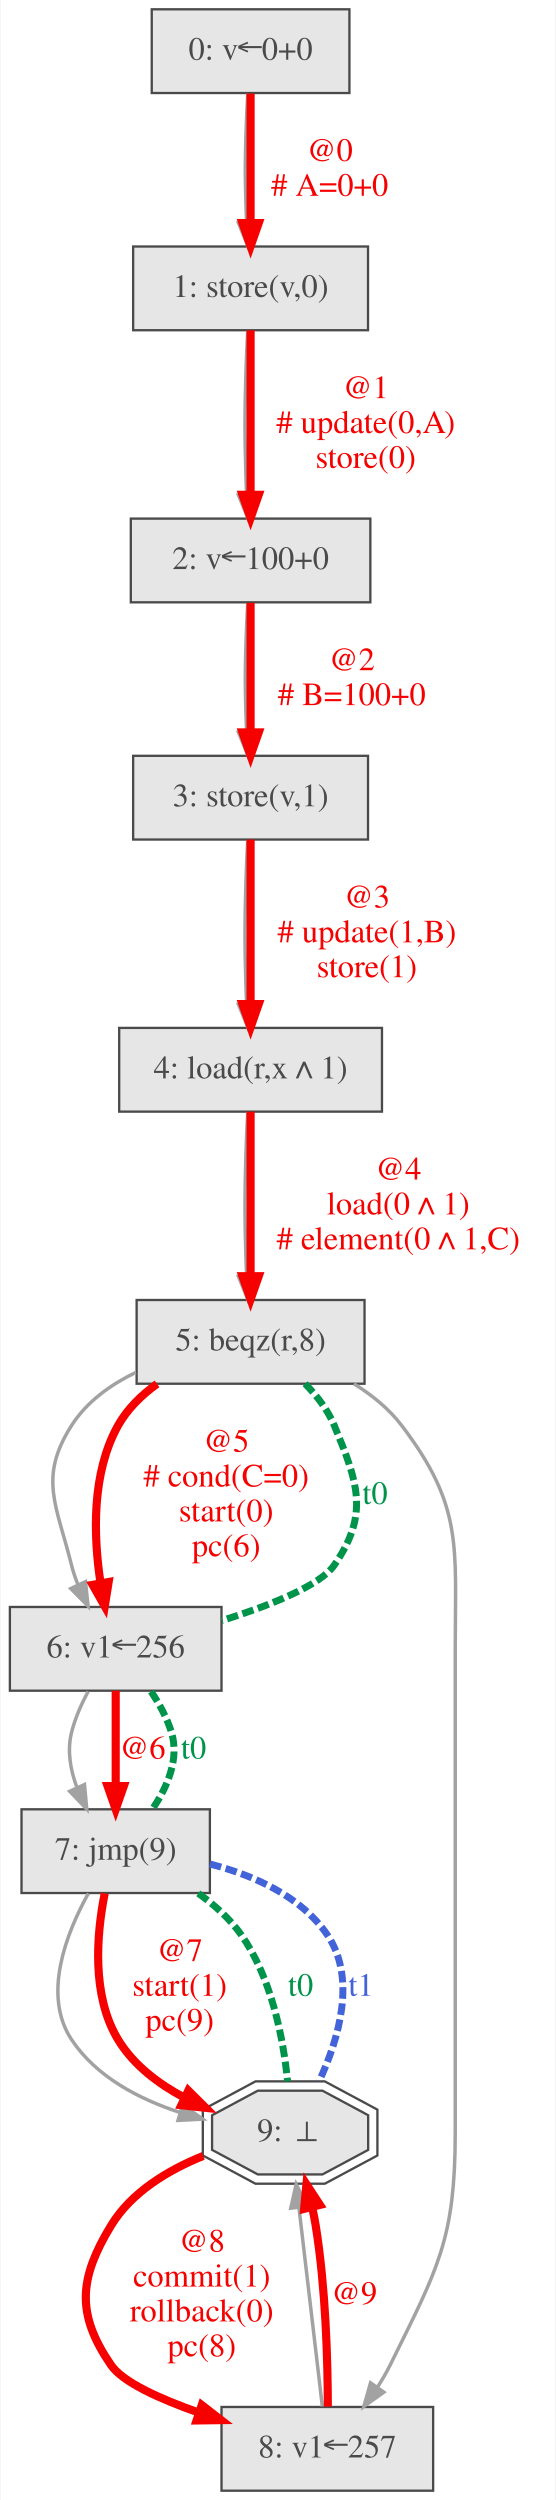
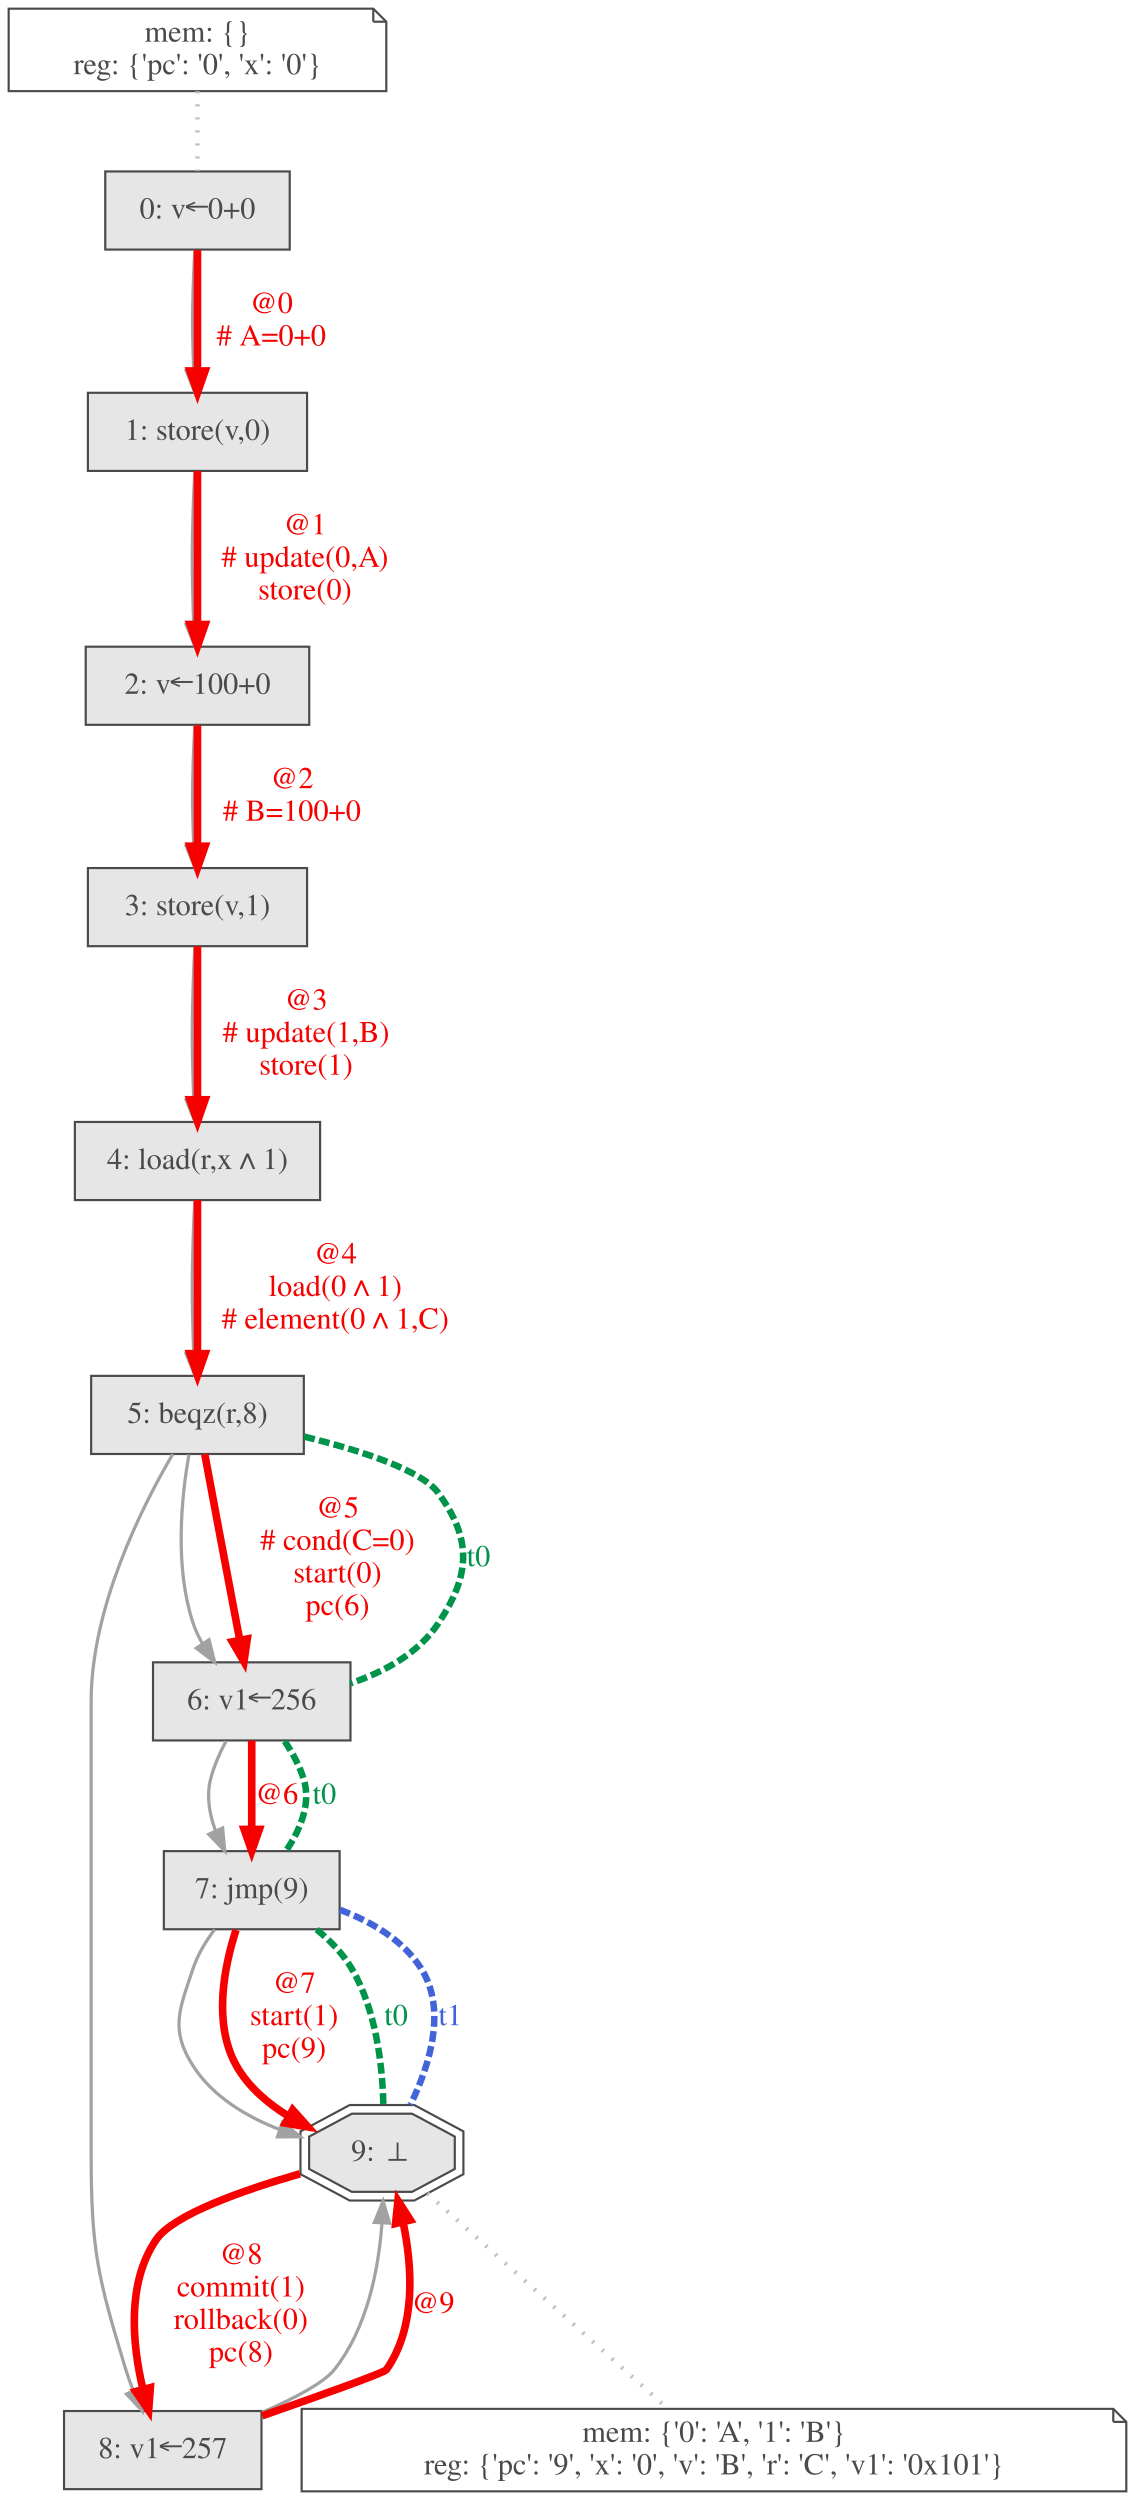
- <svg xmlns="http://www.w3.org/2000/svg" width="239pt" height="1075pt" viewBox="0.00 0.00 238.50 1075.00">
-   <g id="graph0" class="graph" transform="scale(1 1) rotate(0) translate(4 1071)">
-     <polygon fill="#ffffff" stroke="transparent" points="-4,4 -4,-1071 234.5,-1071 234.5,4 -4,4" />
+ <svg xmlns="http://www.w3.org/2000/svg" width="523pt" height="1152pt" viewBox="0.00 0.00 523.00 1152.00">
+   <g id="graph0" class="graph" transform="scale(1 1) rotate(0) translate(4 1148)">
+     <polygon fill="#ffffff" stroke="transparent" points="-4,4 -4,-1148 519,-1148 519,4 -4,4" />
    <g id="node1" class="node">
-       <polygon fill="#e6e6e6" stroke="#4a4a4a" points="146,-1067 61,-1067 61,-1031 146,-1031 146,-1067" />
-       <text text-anchor="middle" x="103.5" y="-1045.3" font-family="Times,serif" font-size="14.00" fill="#4a4a4a">0: v←0+0</text>
+       <polygon fill="#e6e6e6" stroke="#4a4a4a" points="129.5,-1069 44.5,-1069 44.5,-1033 129.5,-1033 129.5,-1069" />
+       <text text-anchor="middle" x="87" y="-1047.3" font-family="Times,serif" font-size="14.00" fill="#4a4a4a">0: v←0+0</text>
    </g>
    <g id="node2" class="node">
-       <polygon fill="#e6e6e6" stroke="#4a4a4a" points="154,-965 53,-965 53,-929 154,-929 154,-965" />
-       <text text-anchor="middle" x="103.5" y="-943.3" font-family="Times,serif" font-size="14.00" fill="#4a4a4a">1: store(v,0)</text>
+       <polygon fill="#e6e6e6" stroke="#4a4a4a" points="137.5,-967 36.5,-967 36.5,-931 137.5,-931 137.5,-967" />
+       <text text-anchor="middle" x="87" y="-945.3" font-family="Times,serif" font-size="14.00" fill="#4a4a4a">1: store(v,0)</text>
    </g>
    <g id="edge1" class="edge">
-       <path fill="none" stroke="#a2a2a2" stroke-width="1.5" d="M102.286,-1030.694C101.963,-1025.025 101.66,-1018.757 101.5,-1013 101.13,-999.672 101.13,-996.328 101.5,-983 101.567,-980.571 101.66,-978.052 101.769,-975.524" />
-       <polygon fill="#a2a2a2" stroke="#a2a2a2" stroke-width="1.5" points="105.277,-975.47 102.286,-965.306 98.286,-975.116 105.277,-975.47" />
+       <path fill="none" stroke="#a2a2a2" stroke-width="1.5" d="M85.786,-1032.694C85.463,-1027.025 85.16,-1020.757 85,-1015 84.63,-1001.672 84.63,-998.328 85,-985 85.067,-982.571 85.16,-980.052 85.269,-977.524" />
+       <polygon fill="#a2a2a2" stroke="#a2a2a2" stroke-width="1.5" points="88.777,-977.47 85.786,-967.306 81.786,-977.116 88.777,-977.47" />
    </g>
    <g id="edge11" class="edge">
-       <path fill="none" stroke="#f60000" stroke-width="3.5" d="M103.5,-1030.764C103.5,-1015.317 103.5,-992.915 103.5,-975.164" />
-       <polygon fill="#f60000" stroke="#f60000" stroke-width="3.5" points="107,-975.078 103.5,-965.078 100,-975.078 107,-975.078" />
-       <text text-anchor="middle" x="137.5" y="-1001.8" font-family="Times,serif" font-size="14.00" fill="#f60000">@0</text>
-       <text text-anchor="middle" x="137.5" y="-986.8" font-family="Times,serif" font-size="14.00" fill="#f60000"># A=0+0</text>
+       <path fill="none" stroke="#f60000" stroke-width="3.5" d="M87,-1032.764C87,-1017.317 87,-994.915 87,-977.164" />
+       <polygon fill="#f60000" stroke="#f60000" stroke-width="3.5" points="90.5,-977.078 87,-967.078 83.5,-977.078 90.5,-977.078" />
+       <text text-anchor="middle" x="121" y="-1003.8" font-family="Times,serif" font-size="14.00" fill="#f60000">@0</text>
+       <text text-anchor="middle" x="121" y="-988.8" font-family="Times,serif" font-size="14.00" fill="#f60000"># A=0+0</text>
    </g>
    <g id="node3" class="node">
-       <polygon fill="#e6e6e6" stroke="#4a4a4a" points="155,-848 52,-848 52,-812 155,-812 155,-848" />
-       <text text-anchor="middle" x="103.5" y="-826.3" font-family="Times,serif" font-size="14.00" fill="#4a4a4a">2: v←100+0</text>
+       <polygon fill="#e6e6e6" stroke="#4a4a4a" points="138.5,-850 35.5,-850 35.5,-814 138.5,-814 138.5,-850" />
+       <text text-anchor="middle" x="87" y="-828.3" font-family="Times,serif" font-size="14.00" fill="#4a4a4a">2: v←100+0</text>
    </g>
    <g id="edge2" class="edge">
-       <path fill="none" stroke="#a2a2a2" stroke-width="1.5" d="M102.286,-928.694C101.963,-923.025 101.66,-916.757 101.5,-911 100.945,-891.008 100.945,-885.992 101.5,-866 101.567,-863.571 101.66,-861.052 101.769,-858.524" />
-       <polygon fill="#a2a2a2" stroke="#a2a2a2" stroke-width="1.5" points="105.277,-858.47 102.286,-848.306 98.286,-858.116 105.277,-858.47" />
+       <path fill="none" stroke="#a2a2a2" stroke-width="1.5" d="M85.786,-930.694C85.463,-925.025 85.16,-918.757 85,-913 84.445,-893.008 84.445,-887.992 85,-868 85.067,-865.571 85.16,-863.052 85.269,-860.524" />
+       <polygon fill="#a2a2a2" stroke="#a2a2a2" stroke-width="1.5" points="88.777,-860.47 85.786,-850.306 81.786,-860.116 88.777,-860.47" />
    </g>
    <g id="edge12" class="edge">
-       <path fill="none" stroke="#f60000" stroke-width="3.5" d="M103.5,-928.975C103.5,-910.136 103.5,-880.311 103.5,-858.321" />
-       <polygon fill="#f60000" stroke="#f60000" stroke-width="3.5" points="107,-858.238 103.5,-848.238 100,-858.238 107,-858.238" />
-       <text text-anchor="middle" x="153" y="-899.8" font-family="Times,serif" font-size="14.00" fill="#f60000">@1</text>
-       <text text-anchor="middle" x="153" y="-884.8" font-family="Times,serif" font-size="14.00" fill="#f60000"># update(0,A)</text>
-       <text text-anchor="middle" x="153" y="-869.8" font-family="Times,serif" font-size="14.00" fill="#f60000">store(0)</text>
+       <path fill="none" stroke="#f60000" stroke-width="3.5" d="M87,-930.975C87,-912.136 87,-882.311 87,-860.321" />
+       <polygon fill="#f60000" stroke="#f60000" stroke-width="3.5" points="90.5,-860.238 87,-850.238 83.5,-860.238 90.5,-860.238" />
+       <text text-anchor="middle" x="136.5" y="-901.8" font-family="Times,serif" font-size="14.00" fill="#f60000">@1</text>
+       <text text-anchor="middle" x="136.5" y="-886.8" font-family="Times,serif" font-size="14.00" fill="#f60000"># update(0,A)</text>
+       <text text-anchor="middle" x="136.5" y="-871.8" font-family="Times,serif" font-size="14.00" fill="#f60000">store(0)</text>
    </g>
    <g id="node4" class="node">
-       <polygon fill="#e6e6e6" stroke="#4a4a4a" points="154,-746 53,-746 53,-710 154,-710 154,-746" />
-       <text text-anchor="middle" x="103.5" y="-724.3" font-family="Times,serif" font-size="14.00" fill="#4a4a4a">3: store(v,1)</text>
+       <polygon fill="#e6e6e6" stroke="#4a4a4a" points="137.5,-748 36.5,-748 36.5,-712 137.5,-712 137.5,-748" />
+       <text text-anchor="middle" x="87" y="-726.3" font-family="Times,serif" font-size="14.00" fill="#4a4a4a">3: store(v,1)</text>
    </g>
    <g id="edge3" class="edge">
-       <path fill="none" stroke="#a2a2a2" stroke-width="1.5" d="M102.286,-811.694C101.963,-806.025 101.66,-799.757 101.5,-794 101.13,-780.672 101.13,-777.328 101.5,-764 101.567,-761.571 101.66,-759.052 101.769,-756.524" />
-       <polygon fill="#a2a2a2" stroke="#a2a2a2" stroke-width="1.5" points="105.277,-756.47 102.286,-746.306 98.286,-756.116 105.277,-756.47" />
+       <path fill="none" stroke="#a2a2a2" stroke-width="1.5" d="M85.786,-813.694C85.463,-808.025 85.16,-801.757 85,-796 84.63,-782.672 84.63,-779.328 85,-766 85.067,-763.571 85.16,-761.052 85.269,-758.524" />
+       <polygon fill="#a2a2a2" stroke="#a2a2a2" stroke-width="1.5" points="88.777,-758.47 85.786,-748.306 81.786,-758.116 88.777,-758.47" />
    </g>
    <g id="edge13" class="edge">
-       <path fill="none" stroke="#f60000" stroke-width="3.5" d="M103.5,-811.764C103.5,-796.317 103.5,-773.915 103.5,-756.164" />
-       <polygon fill="#f60000" stroke="#f60000" stroke-width="3.5" points="107,-756.078 103.5,-746.078 100,-756.078 107,-756.078" />
-       <text text-anchor="middle" x="147" y="-782.8" font-family="Times,serif" font-size="14.00" fill="#f60000">@2</text>
-       <text text-anchor="middle" x="147" y="-767.8" font-family="Times,serif" font-size="14.00" fill="#f60000"># B=100+0</text>
+       <path fill="none" stroke="#f60000" stroke-width="3.5" d="M87,-813.764C87,-798.317 87,-775.915 87,-758.164" />
+       <polygon fill="#f60000" stroke="#f60000" stroke-width="3.5" points="90.5,-758.078 87,-748.078 83.5,-758.078 90.5,-758.078" />
+       <text text-anchor="middle" x="130.5" y="-784.8" font-family="Times,serif" font-size="14.00" fill="#f60000">@2</text>
+       <text text-anchor="middle" x="130.5" y="-769.8" font-family="Times,serif" font-size="14.00" fill="#f60000"># B=100+0</text>
    </g>
    <g id="node5" class="node">
-       <polygon fill="#e6e6e6" stroke="#4a4a4a" points="160,-629 47,-629 47,-593 160,-593 160,-629" />
-       <text text-anchor="middle" x="103.5" y="-607.3" font-family="Times,serif" font-size="14.00" fill="#4a4a4a">4: load(r,x∧1)</text>
+       <polygon fill="#e6e6e6" stroke="#4a4a4a" points="143.5,-631 30.5,-631 30.5,-595 143.5,-595 143.5,-631" />
+       <text text-anchor="middle" x="87" y="-609.3" font-family="Times,serif" font-size="14.00" fill="#4a4a4a">4: load(r,x∧1)</text>
    </g>
    <g id="edge4" class="edge">
-       <path fill="none" stroke="#a2a2a2" stroke-width="1.5" d="M102.286,-709.694C101.963,-704.025 101.66,-697.757 101.5,-692 100.945,-672.008 100.945,-666.992 101.5,-647 101.567,-644.571 101.66,-642.052 101.769,-639.524" />
-       <polygon fill="#a2a2a2" stroke="#a2a2a2" stroke-width="1.5" points="105.277,-639.47 102.286,-629.306 98.286,-639.116 105.277,-639.47" />
+       <path fill="none" stroke="#a2a2a2" stroke-width="1.5" d="M85.786,-711.694C85.463,-706.025 85.16,-699.757 85,-694 84.445,-674.008 84.445,-668.992 85,-649 85.067,-646.571 85.16,-644.052 85.269,-641.524" />
+       <polygon fill="#a2a2a2" stroke="#a2a2a2" stroke-width="1.5" points="88.777,-641.47 85.786,-631.306 81.786,-641.116 88.777,-641.47" />
    </g>
    <g id="edge14" class="edge">
-       <path fill="none" stroke="#f60000" stroke-width="3.5" d="M103.5,-709.975C103.5,-691.136 103.5,-661.311 103.5,-639.321" />
-       <polygon fill="#f60000" stroke="#f60000" stroke-width="3.5" points="107,-639.238 103.5,-629.238 100,-639.238 107,-639.238" />
-       <text text-anchor="middle" x="153.5" y="-680.8" font-family="Times,serif" font-size="14.00" fill="#f60000">@3</text>
-       <text text-anchor="middle" x="153.5" y="-665.8" font-family="Times,serif" font-size="14.00" fill="#f60000"># update(1,B)</text>
-       <text text-anchor="middle" x="153.5" y="-650.8" font-family="Times,serif" font-size="14.00" fill="#f60000">store(1)</text>
+       <path fill="none" stroke="#f60000" stroke-width="3.5" d="M87,-711.975C87,-693.136 87,-663.311 87,-641.321" />
+       <polygon fill="#f60000" stroke="#f60000" stroke-width="3.5" points="90.5,-641.238 87,-631.238 83.5,-641.238 90.5,-641.238" />
+       <text text-anchor="middle" x="137" y="-682.8" font-family="Times,serif" font-size="14.00" fill="#f60000">@3</text>
+       <text text-anchor="middle" x="137" y="-667.8" font-family="Times,serif" font-size="14.00" fill="#f60000"># update(1,B)</text>
+       <text text-anchor="middle" x="137" y="-652.8" font-family="Times,serif" font-size="14.00" fill="#f60000">store(1)</text>
    </g>
    <g id="node6" class="node">
-       <polygon fill="#e6e6e6" stroke="#4a4a4a" points="152.5,-512 54.5,-512 54.5,-476 152.5,-476 152.5,-512" />
-       <text text-anchor="middle" x="103.5" y="-490.3" font-family="Times,serif" font-size="14.00" fill="#4a4a4a">5: beqz(r,8)</text>
+       <polygon fill="#e6e6e6" stroke="#4a4a4a" points="136,-514 38,-514 38,-478 136,-478 136,-514" />
+       <text text-anchor="middle" x="87" y="-492.3" font-family="Times,serif" font-size="14.00" fill="#4a4a4a">5: beqz(r,8)</text>
    </g>
    <g id="edge5" class="edge">
-       <path fill="none" stroke="#a2a2a2" stroke-width="1.5" d="M102.286,-592.694C101.963,-587.025 101.66,-580.757 101.5,-575 100.945,-555.008 100.945,-549.992 101.5,-530 101.567,-527.571 101.66,-525.052 101.769,-522.524" />
-       <polygon fill="#a2a2a2" stroke="#a2a2a2" stroke-width="1.5" points="105.277,-522.47 102.286,-512.306 98.286,-522.116 105.277,-522.47" />
+       <path fill="none" stroke="#a2a2a2" stroke-width="1.5" d="M85.786,-594.694C85.463,-589.025 85.16,-582.757 85,-577 84.445,-557.008 84.445,-551.992 85,-532 85.067,-529.571 85.16,-527.052 85.269,-524.524" />
+       <polygon fill="#a2a2a2" stroke="#a2a2a2" stroke-width="1.5" points="88.777,-524.47 85.786,-514.306 81.786,-524.116 88.777,-524.47" />
    </g>
    <g id="edge15" class="edge">
-       <path fill="none" stroke="#f60000" stroke-width="3.5" d="M103.5,-592.975C103.5,-574.136 103.5,-544.311 103.5,-522.321" />
-       <polygon fill="#f60000" stroke="#f60000" stroke-width="3.5" points="107,-522.238 103.5,-512.238 100,-522.238 107,-522.238" />
-       <text text-anchor="middle" x="167" y="-563.8" font-family="Times,serif" font-size="14.00" fill="#f60000">@4</text>
-       <text text-anchor="middle" x="167" y="-548.8" font-family="Times,serif" font-size="14.00" fill="#f60000">load(0∧1)</text>
-       <text text-anchor="middle" x="167" y="-533.8" font-family="Times,serif" font-size="14.00" fill="#f60000"># element(0∧1,C)</text>
+       <path fill="none" stroke="#f60000" stroke-width="3.5" d="M87,-594.975C87,-576.136 87,-546.311 87,-524.321" />
+       <polygon fill="#f60000" stroke="#f60000" stroke-width="3.5" points="90.5,-524.238 87,-514.238 83.5,-524.238 90.5,-524.238" />
+       <text text-anchor="middle" x="150.5" y="-565.8" font-family="Times,serif" font-size="14.00" fill="#f60000">@4</text>
+       <text text-anchor="middle" x="150.5" y="-550.8" font-family="Times,serif" font-size="14.00" fill="#f60000">load(0∧1)</text>
+       <text text-anchor="middle" x="150.5" y="-535.8" font-family="Times,serif" font-size="14.00" fill="#f60000"># element(0∧1,C)</text>
    </g>
    <g id="node7" class="node">
-       <polygon fill="#e6e6e6" stroke="#4a4a4a" points="91,-380 0,-380 0,-344 91,-344 91,-380" />
-       <text text-anchor="middle" x="45.5" y="-358.3" font-family="Times,serif" font-size="14.00" fill="#4a4a4a">6: v1←256</text>
+       <polygon fill="#e6e6e6" stroke="#4a4a4a" points="157.5,-382 66.5,-382 66.5,-346 157.5,-346 157.5,-382" />
+       <text text-anchor="middle" x="112" y="-360.3" font-family="Times,serif" font-size="14.00" fill="#4a4a4a">6: v1←256</text>
    </g>
    <g id="edge6" class="edge">
-       <path fill="none" stroke="#a2a2a2" stroke-width="1.5" d="M54.143,-480.863C43.231,-475.571 32.997,-468.209 26.5,-458 12.183,-435.502 20.088,-423.884 26.5,-398 27.201,-395.17 28.169,-392.318 29.301,-389.524" />
-       <polygon fill="#a2a2a2" stroke="#a2a2a2" stroke-width="1.5" points="32.521,-390.901 33.624,-380.364 26.19,-387.913 32.521,-390.901" />
+       <path fill="none" stroke="#a2a2a2" stroke-width="1.5" d="M83.061,-477.765C79.607,-458.04 76.355,-425.936 85,-400 86.062,-396.813 87.529,-393.681 89.236,-390.675" />
+       <polygon fill="#a2a2a2" stroke="#a2a2a2" stroke-width="1.5" points="92.305,-392.38 94.905,-382.109 86.467,-388.517 92.305,-392.38" />
    </g>
    <g id="edge16" class="edge">
-       <path fill="none" stroke="#f60000" stroke-width="3.5" d="M63.277,-475.933C56.563,-471.088 50.492,-465.155 46.5,-458 35.072,-437.519 35.905,-410.55 38.973,-390.412" />
-       <polygon fill="#f60000" stroke="#f60000" stroke-width="3.5" points="42.467,-390.755 40.785,-380.294 35.577,-389.52 42.467,-390.755" />
-       <text text-anchor="middle" x="93" y="-446.8" font-family="Times,serif" font-size="14.00" fill="#f60000">@5</text>
-       <text text-anchor="middle" x="93" y="-431.8" font-family="Times,serif" font-size="14.00" fill="#f60000"># cond(C=0)</text>
-       <text text-anchor="middle" x="93" y="-416.8" font-family="Times,serif" font-size="14.00" fill="#f60000">start(0)</text>
-       <text text-anchor="middle" x="93" y="-401.8" font-family="Times,serif" font-size="14.00" fill="#f60000">pc(6)</text>
+       <path fill="none" stroke="#f60000" stroke-width="3.5" d="M90.348,-477.946C93.936,-458.645 99.815,-427.149 105,-400 105.481,-397.483 105.983,-394.867 106.489,-392.246" />
+       <polygon fill="#f60000" stroke="#f60000" stroke-width="3.5" points="109.948,-392.793 108.415,-382.31 103.076,-391.461 109.948,-392.793" />
+       <text text-anchor="middle" x="151.5" y="-448.8" font-family="Times,serif" font-size="14.00" fill="#f60000">@5</text>
+       <text text-anchor="middle" x="151.5" y="-433.8" font-family="Times,serif" font-size="14.00" fill="#f60000"># cond(C=0)</text>
+       <text text-anchor="middle" x="151.5" y="-418.8" font-family="Times,serif" font-size="14.00" fill="#f60000">start(0)</text>
+       <text text-anchor="middle" x="151.5" y="-403.8" font-family="Times,serif" font-size="14.00" fill="#f60000">pc(6)</text>
    </g>
    <g id="edge21" class="edge">
-       <path fill="none" stroke="#00934a" stroke-width="3" stroke-dasharray="5,2" d="M126.941,-475.995C132.036,-470.796 136.726,-464.696 139.5,-458 149.705,-433.363 154.613,-419.971 139.5,-398 133.483,-389.253 112.004,-380.7 91.095,-374.127" />
-       <text text-anchor="middle" x="157" y="-424.3" font-family="Times,serif" font-size="14.00" fill="#00934a">t0</text>
+       <path fill="none" stroke="#00934a" stroke-width="3" stroke-dasharray="5,2" d="M136.177,-486.015C162.191,-479.628 190.316,-470.569 198,-460 213.68,-438.43 212.774,-422.2 198,-400 188.764,-386.121 173.038,-377.582 157.54,-372.334" />
+       <text text-anchor="middle" x="216.5" y="-426.3" font-family="Times,serif" font-size="14.00" fill="#00934a">t0</text>
    </g>
    <g id="node8" class="node">
-       <polygon fill="#e6e6e6" stroke="#4a4a4a" points="182,-36 91,-36 91,0 182,0 182,-36" />
-       <text text-anchor="middle" x="136.5" y="-14.3" font-family="Times,serif" font-size="14.00" fill="#4a4a4a">8: v1←257</text>
+       <polygon fill="#e6e6e6" stroke="#4a4a4a" points="116.5,-37 25.5,-37 25.5,-1 116.5,-1 116.5,-37" />
+       <text text-anchor="middle" x="71" y="-15.3" font-family="Times,serif" font-size="14.00" fill="#4a4a4a">8: v1←257</text>
    </g>
    <g id="edge7" class="edge">
-       <path fill="none" stroke="#a2a2a2" stroke-width="1.5" d="M147.923,-475.987C155.698,-471.137 163.035,-465.188 168.5,-458 195.055,-423.075 191.5,-405.874 191.5,-362 191.5,-362 191.5,-362 191.5,-154 191.5,-107.846 183.918,-95.392 163.5,-54 161.932,-50.821 160.071,-47.638 158.071,-44.552" />
-       <polygon fill="#a2a2a2" stroke="#a2a2a2" stroke-width="1.5" points="160.81,-42.361 152.193,-36.197 155.085,-46.389 160.81,-42.361" />
+       <path fill="none" stroke="#a2a2a2" stroke-width="1.5" d="M75.635,-477.989C61.16,-453.28 38,-407.023 38,-364 38,-364 38,-364 38,-156 38,-110.99 40.928,-99.07 54,-56 54.965,-52.821 56.149,-49.562 57.438,-46.359" />
+       <polygon fill="#a2a2a2" stroke="#a2a2a2" stroke-width="1.5" points="60.706,-47.623 61.511,-37.059 54.294,-44.815 60.706,-47.623" />
    </g>
    <g id="node9" class="node">
-       <polygon fill="#e6e6e6" stroke="#4a4a4a" points="86,-293 5,-293 5,-257 86,-257 86,-293" />
-       <text text-anchor="middle" x="45.5" y="-271.3" font-family="Times,serif" font-size="14.00" fill="#4a4a4a">7: jmp(9)</text>
+       <polygon fill="#e6e6e6" stroke="#4a4a4a" points="152.5,-295 71.5,-295 71.5,-259 152.5,-259 152.5,-295" />
+       <text text-anchor="middle" x="112" y="-273.3" font-family="Times,serif" font-size="14.00" fill="#4a4a4a">7: jmp(9)</text>
    </g>
    <g id="edge8" class="edge">
-       <path fill="none" stroke="#a2a2a2" stroke-width="1.5" d="M33.624,-343.636C30.708,-338.177 27.995,-332.037 26.5,-326 24.551,-318.133 26.042,-309.811 28.886,-302.224" />
-       <polygon fill="#a2a2a2" stroke="#a2a2a2" stroke-width="1.5" points="32.084,-303.645 33.054,-293.095 25.717,-300.737 32.084,-303.645" />
+       <path fill="none" stroke="#a2a2a2" stroke-width="1.5" d="M100.124,-345.636C97.208,-340.177 94.495,-334.037 93,-328 91.051,-320.133 92.542,-311.811 95.386,-304.224" />
+       <polygon fill="#a2a2a2" stroke="#a2a2a2" stroke-width="1.5" points="98.584,-305.645 99.554,-295.095 92.217,-302.737 98.584,-305.645" />
    </g>
    <g id="edge17" class="edge">
-       <path fill="none" stroke="#f60000" stroke-width="3.5" d="M45.5,-343.974C45.5,-332.192 45.5,-316.561 45.5,-303.158" />
-       <polygon fill="#f60000" stroke="#f60000" stroke-width="3.5" points="49,-303.003 45.5,-293.003 42,-303.003 49,-303.003" />
-       <text text-anchor="middle" x="57" y="-314.8" font-family="Times,serif" font-size="14.00" fill="#f60000">@6</text>
+       <path fill="none" stroke="#f60000" stroke-width="3.5" d="M112,-345.974C112,-334.192 112,-318.561 112,-305.158" />
+       <polygon fill="#f60000" stroke="#f60000" stroke-width="3.5" points="115.5,-305.003 112,-295.003 108.5,-305.003 115.5,-305.003" />
+       <text text-anchor="middle" x="123.5" y="-316.8" font-family="Times,serif" font-size="14.00" fill="#f60000">@6</text>
    </g>
    <g id="edge22" class="edge">
-       <path fill="none" stroke="#00934a" stroke-width="3" stroke-dasharray="5,2" d="M60.718,-343.638C64.305,-338.274 67.628,-332.183 69.5,-326 72.903,-314.761 67.842,-302.853 61.505,-293.372" />
-       <text text-anchor="middle" x="79" y="-314.8" font-family="Times,serif" font-size="14.00" fill="#00934a">t0</text>
+       <path fill="none" stroke="#00934a" stroke-width="3" stroke-dasharray="5,2" d="M127.218,-345.638C130.805,-340.274 134.128,-334.183 136,-328 139.403,-316.761 134.342,-304.853 128.005,-295.372" />
+       <text text-anchor="middle" x="145.5" y="-316.8" font-family="Times,serif" font-size="14.00" fill="#00934a">t0</text>
    </g>
    <g id="node10" class="node">
-       <polygon fill="#e6e6e6" stroke="#4a4a4a" points="154.061,-146.544 154.061,-161.456 134.401,-172 106.599,-172 86.939,-161.456 86.939,-146.544 106.599,-136 134.401,-136 154.061,-146.544" />
-       <polygon fill="none" stroke="#4a4a4a" points="158.037,-144.144 158.037,-163.856 135.395,-176 105.605,-176 82.963,-163.856 82.963,-144.144 105.605,-132 135.395,-132 158.037,-144.144" />
-       <text text-anchor="middle" x="120.5" y="-150.3" font-family="Times,serif" font-size="14.00" fill="#4a4a4a">9: ⊥</text>
+       <polygon fill="#e6e6e6" stroke="#4a4a4a" points="205.561,-148.544 205.561,-163.456 185.901,-174 158.099,-174 138.439,-163.456 138.439,-148.544 158.099,-138 185.901,-138 205.561,-148.544" />
+       <polygon fill="none" stroke="#4a4a4a" points="209.537,-146.144 209.537,-165.856 186.895,-178 157.105,-178 134.463,-165.856 134.463,-146.144 157.105,-134 186.895,-134 209.537,-146.144" />
+       <text text-anchor="middle" x="172" y="-152.3" font-family="Times,serif" font-size="14.00" fill="#4a4a4a">9: ⊥</text>
    </g>
    <g id="edge10" class="edge">
-       <path fill="none" stroke="#a2a2a2" stroke-width="1.5" d="M134.356,-36.221C131.785,-58.077 127.429,-95.104 124.287,-121.815" />
-       <polygon fill="#a2a2a2" stroke="#a2a2a2" stroke-width="1.5" points="120.799,-121.506 123.106,-131.847 127.751,-122.324 120.799,-121.506" />
+       <path fill="none" stroke="#a2a2a2" stroke-width="1.5" d="M116.704,-36.324C131.388,-42.73 145.128,-49.909 150,-56 165.198,-75.001 170.434,-102.27 172.015,-123.535" />
+       <polygon fill="#a2a2a2" stroke="#a2a2a2" stroke-width="1.5" points="168.53,-123.921 172.534,-133.73 175.521,-123.564 168.53,-123.921" />
    </g>
    <g id="edge20" class="edge">
-       <path fill="none" stroke="#f60000" stroke-width="3.5" d="M136.718,-36.171C136.68,-55.569 135.839,-87.145 131.5,-114 131.088,-116.551 130.575,-119.172 129.998,-121.794" />
-       <polygon fill="#f60000" stroke="#f60000" stroke-width="3.5" points="126.536,-121.215 127.532,-131.763 133.331,-122.897 126.536,-121.215" />
-       <text text-anchor="middle" x="148" y="-80.3" font-family="Times,serif" font-size="14.00" fill="#f60000">@9</text>
+       <path fill="none" stroke="#f60000" stroke-width="3.5" d="M116.768,-34.793C143.846,-44.243 173.067,-54.674 174,-56 187.736,-75.529 186.139,-102.929 181.718,-124.11" />
+       <polygon fill="#f60000" stroke="#f60000" stroke-width="3.5" points="178.288,-123.408 179.376,-133.947 185.097,-125.029 178.288,-123.408" />
+       <text text-anchor="middle" x="195.5" y="-82.3" font-family="Times,serif" font-size="14.00" fill="#f60000">@9</text>
    </g>
    <g id="edge9" class="edge">
-       <path fill="none" stroke="#a2a2a2" stroke-width="1.5" d="M33.745,-256.847C24.1,-239.429 13.912,-213.036 26.5,-194 37.065,-178.023 55.446,-168.407 73.167,-162.629" />
-       <polygon fill="#a2a2a2" stroke="#a2a2a2" stroke-width="1.5" points="74.268,-165.954 82.891,-159.798 72.311,-159.233 74.268,-165.954" />
+       <path fill="none" stroke="#a2a2a2" stroke-width="1.5" d="M94.905,-258.891C90.869,-253.528 87.125,-247.374 85,-241 78.675,-222.026 74.209,-212.839 85,-196 94.062,-181.859 109.522,-172.65 124.918,-166.682" />
+       <polygon fill="#a2a2a2" stroke="#a2a2a2" stroke-width="1.5" points="126.144,-169.961 134.439,-163.37 123.844,-163.35 126.144,-169.961" />
    </g>
    <g id="edge18" class="edge">
-       <path fill="none" stroke="#f60000" stroke-width="3.5" d="M40.773,-256.837C37.317,-239.413 35.003,-213.015 46.5,-194 53.118,-183.054 63.87,-174.916 75.151,-168.945" />
-       <polygon fill="#f60000" stroke="#f60000" stroke-width="3.5" points="76.724,-172.073 84.244,-164.61 73.712,-165.755 76.724,-172.073" />
-       <text text-anchor="middle" x="73" y="-227.8" font-family="Times,serif" font-size="14.00" fill="#f60000">@7</text>
-       <text text-anchor="middle" x="73" y="-212.8" font-family="Times,serif" font-size="14.00" fill="#f60000">start(1)</text>
-       <text text-anchor="middle" x="73" y="-197.8" font-family="Times,serif" font-size="14.00" fill="#f60000">pc(9)</text>
+       <path fill="none" stroke="#f60000" stroke-width="3.5" d="M104.761,-258.675C99.172,-241.371 94.06,-215.272 105,-196 110.53,-186.258 119.477,-178.637 129.058,-172.782" />
+       <polygon fill="#f60000" stroke="#f60000" stroke-width="3.5" points="130.877,-175.776 137.954,-167.891 127.505,-169.641 130.877,-175.776" />
+       <text text-anchor="middle" x="131.5" y="-229.8" font-family="Times,serif" font-size="14.00" fill="#f60000">@7</text>
+       <text text-anchor="middle" x="131.5" y="-214.8" font-family="Times,serif" font-size="14.00" fill="#f60000">start(1)</text>
+       <text text-anchor="middle" x="131.5" y="-199.8" font-family="Times,serif" font-size="14.00" fill="#f60000">pc(9)</text>
    </g>
    <g id="edge23" class="edge">
-       <path fill="none" stroke="#00934a" stroke-width="3" stroke-dasharray="5,2" d="M81.025,-256.829C87.995,-251.867 94.642,-245.914 99.5,-239 112.609,-220.344 117.565,-194.368 119.423,-176.055" />
-       <text text-anchor="middle" x="125" y="-212.8" font-family="Times,serif" font-size="14.00" fill="#00934a">t0</text>
+       <path fill="none" stroke="#00934a" stroke-width="3" stroke-dasharray="5,2" d="M141.942,-258.859C148.121,-253.805 153.967,-247.805 158,-241 169.361,-221.83 172.24,-196.18 172.662,-178.088" />
+       <text text-anchor="middle" x="178.5" y="-214.8" font-family="Times,serif" font-size="14.00" fill="#00934a">t0</text>
    </g>
    <g id="edge24" class="edge">
-       <path fill="none" stroke="#4363d8" stroke-width="3" stroke-dasharray="5,2" d="M86.025,-269.47C104.671,-264.675 125.133,-255.72 136.5,-239 149.163,-220.373 141.493,-194.392 132.971,-176.07" />
-       <text text-anchor="middle" x="151" y="-212.8" font-family="Times,serif" font-size="14.00" fill="#4363d8">t1</text>
+       <path fill="none" stroke="#4363d8" stroke-width="3" stroke-dasharray="5,2" d="M152.589,-267.969C166.922,-262.618 181.56,-254.191 190,-241 202.113,-222.068 194.028,-196.38 185.154,-178.213" />
+       <text text-anchor="middle" x="203.5" y="-214.8" font-family="Times,serif" font-size="14.00" fill="#4363d8">t1</text>
    </g>
    <g id="edge19" class="edge">
-       <path fill="none" stroke="#f60000" stroke-width="3.5" d="M83.133,-143.958C68.092,-137.879 52.259,-128.42 43.5,-114 29.656,-91.208 28.427,-75.998 43.5,-54 48.475,-46.739 64.167,-39.568 81.28,-33.559" />
-       <polygon fill="#f60000" stroke="#f60000" stroke-width="3.5" points="82.501,-36.841 90.873,-30.348 80.279,-30.203 82.501,-36.841" />
-       <text text-anchor="middle" x="82.5" y="-102.8" font-family="Times,serif" font-size="14.00" fill="#f60000">@8</text>
-       <text text-anchor="middle" x="82.5" y="-87.8" font-family="Times,serif" font-size="14.00" fill="#f60000">commit(1)</text>
-       <text text-anchor="middle" x="82.5" y="-72.8" font-family="Times,serif" font-size="14.00" fill="#f60000">rollback(0)</text>
-       <text text-anchor="middle" x="82.5" y="-57.8" font-family="Times,serif" font-size="14.00" fill="#f60000">pc(8)</text>
+       <path fill="none" stroke="#f60000" stroke-width="3.5" d="M134.227,-146.323C107.806,-138.702 75.885,-127.481 68,-116 54.291,-96.04 56.92,-67.919 61.864,-47.092" />
+       <polygon fill="#f60000" stroke="#f60000" stroke-width="3.5" points="65.297,-47.799 64.5,-37.235 58.535,-45.991 65.297,-47.799" />
+       <text text-anchor="middle" x="107" y="-104.8" font-family="Times,serif" font-size="14.00" fill="#f60000">@8</text>
+       <text text-anchor="middle" x="107" y="-89.8" font-family="Times,serif" font-size="14.00" fill="#f60000">commit(1)</text>
+       <text text-anchor="middle" x="107" y="-74.8" font-family="Times,serif" font-size="14.00" fill="#f60000">rollback(0)</text>
+       <text text-anchor="middle" x="107" y="-59.8" font-family="Times,serif" font-size="14.00" fill="#f60000">pc(8)</text>
+     </g>
+     <g id="node12" class="node">
+       <polygon fill="none" stroke="#4a4a4a" points="509,-38 135,-38 135,0 515,0 515,-32 509,-38" />
+       <polyline fill="none" stroke="#4a4a4a" points="509,-38 509,-32 " />
+       <polyline fill="none" stroke="#4a4a4a" points="515,-32 509,-32 " />
+       <text text-anchor="middle" x="325" y="-22.8" font-family="Times,serif" font-size="14.00" fill="#4a4a4a">mem: {'0': 'A', '1': 'B'}</text>
+       <text text-anchor="middle" x="325" y="-7.8" font-family="Times,serif" font-size="14.00" fill="#4a4a4a">reg: {'pc': '9', 'x': '0', 'v': 'B', 'r': 'C', 'v1': '0x101'}</text>
+     </g>
+     <g id="edge26" class="edge">
+       <path fill="none" stroke="#c0c0c0" stroke-width="2" stroke-dasharray="1,5" d="M192.953,-137.238C221.925,-111.296 273.958,-64.704 303.313,-38.419" />
+     </g>
+     <g id="node11" class="node">
+       <polygon fill="none" stroke="#4a4a4a" points="168,-1144 0,-1144 0,-1106 174,-1106 174,-1138 168,-1144" />
+       <polyline fill="none" stroke="#4a4a4a" points="168,-1144 168,-1138 " />
+       <polyline fill="none" stroke="#4a4a4a" points="174,-1138 168,-1138 " />
+       <text text-anchor="middle" x="87" y="-1128.8" font-family="Times,serif" font-size="14.00" fill="#4a4a4a">mem: {}</text>
+       <text text-anchor="middle" x="87" y="-1113.8" font-family="Times,serif" font-size="14.00" fill="#4a4a4a">reg: {'pc': '0', 'x': '0'}</text>
+     </g>
+     <g id="edge25" class="edge">
+       <path fill="none" stroke="#c0c0c0" stroke-width="2" stroke-dasharray="1,5" d="M87,-1105.943C87,-1094.638 87,-1080.383 87,-1069.227" />
    </g>
  </g>
</svg>
